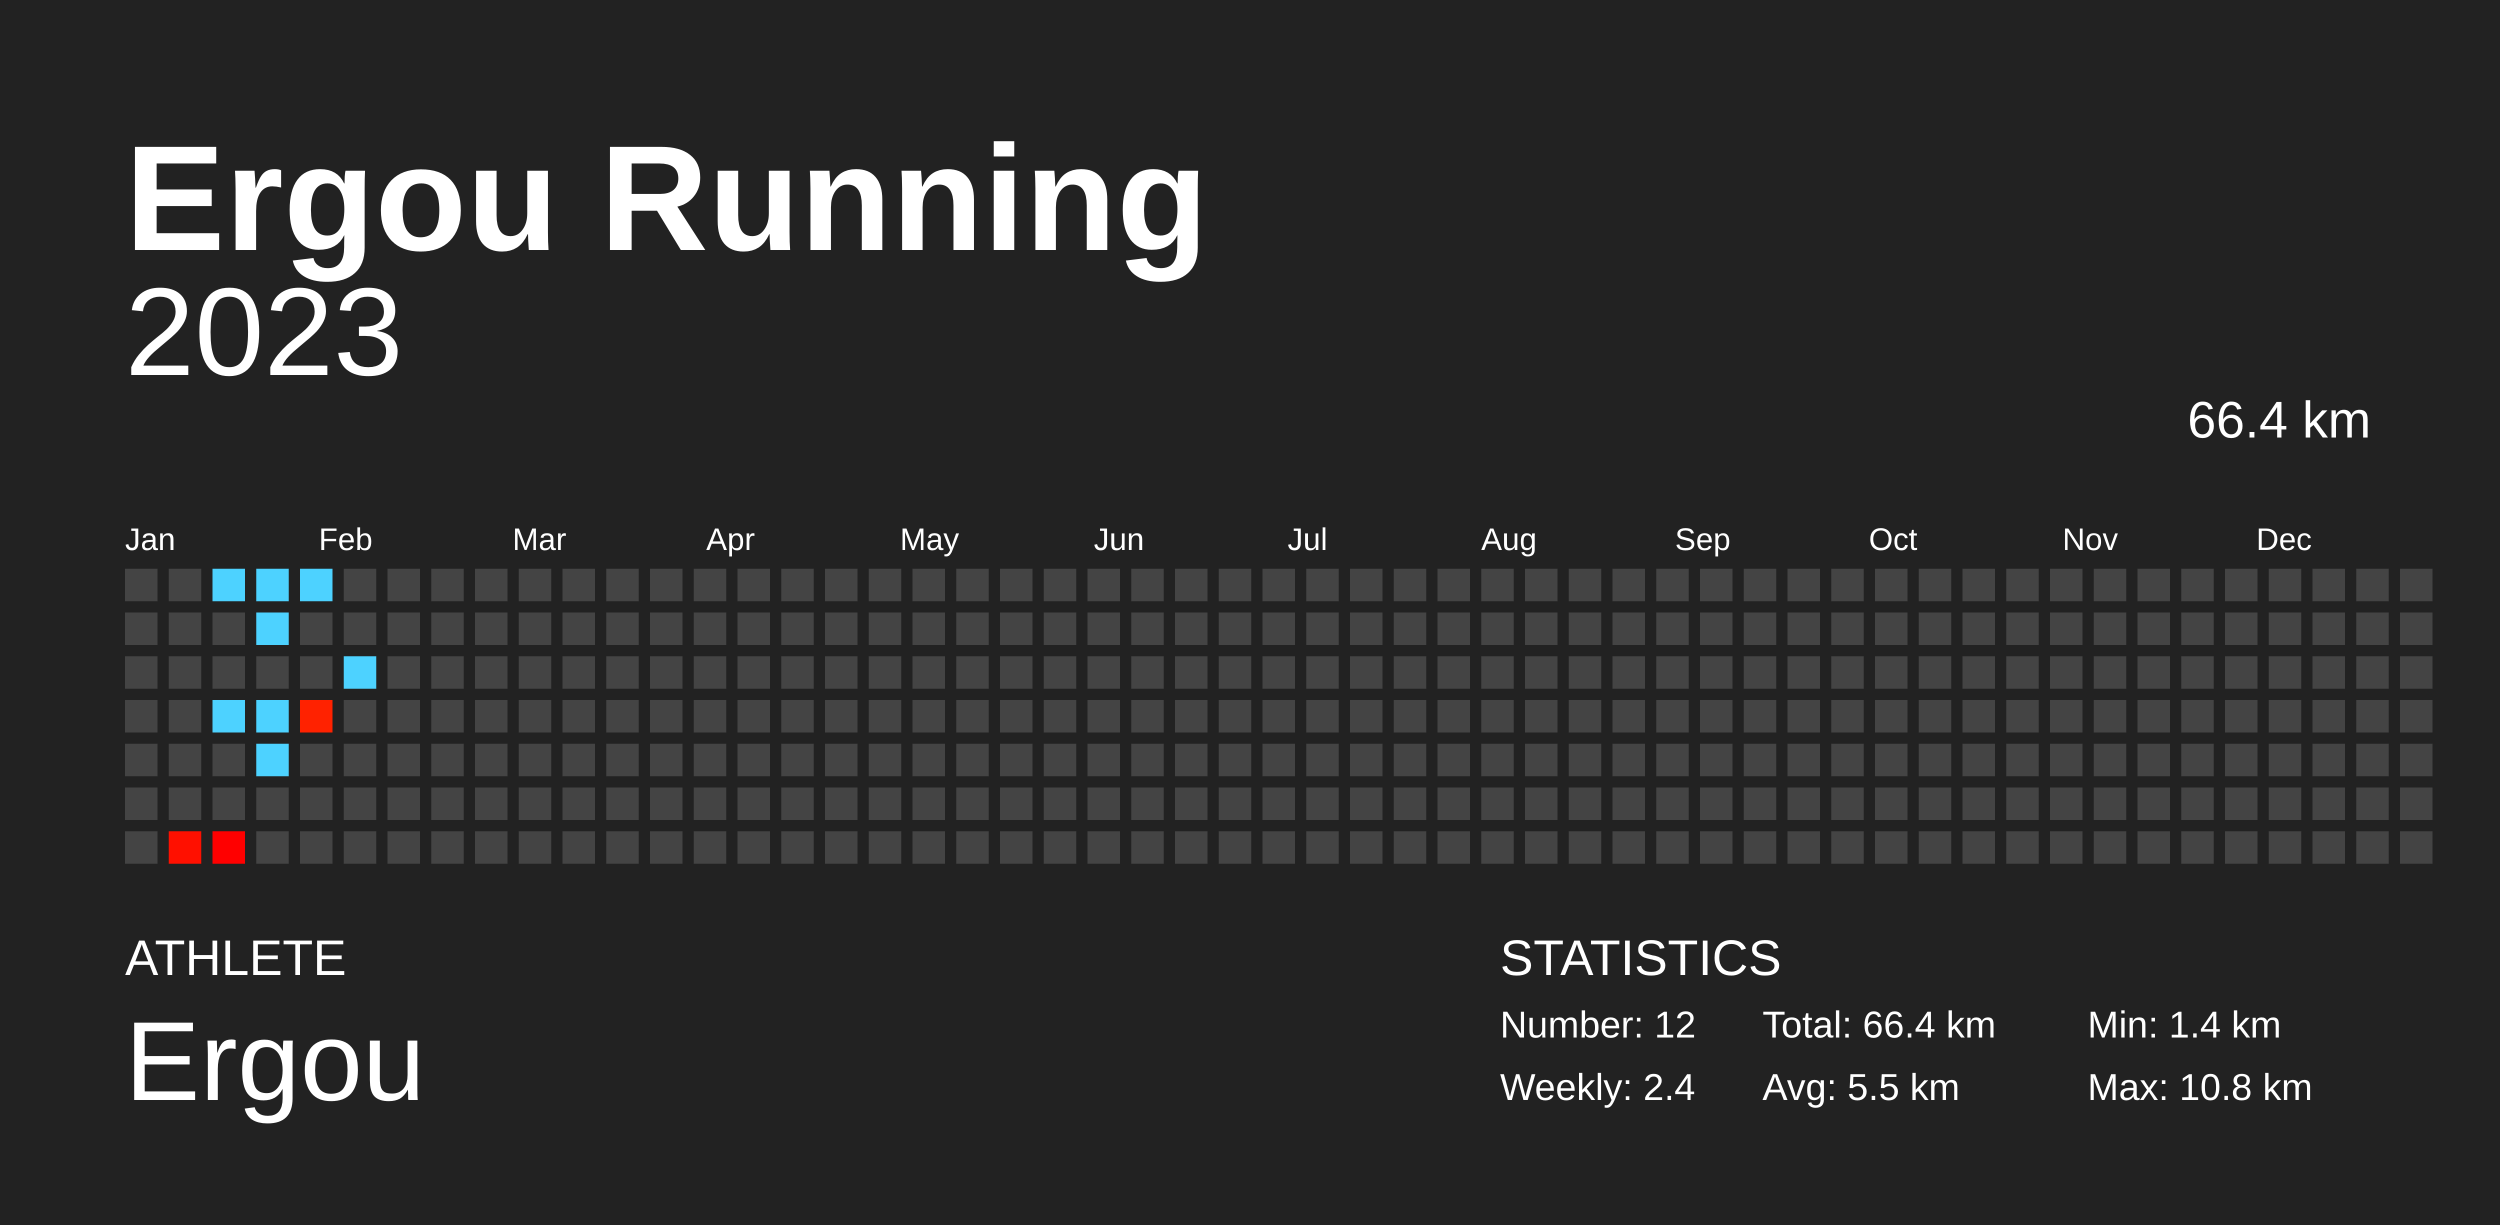
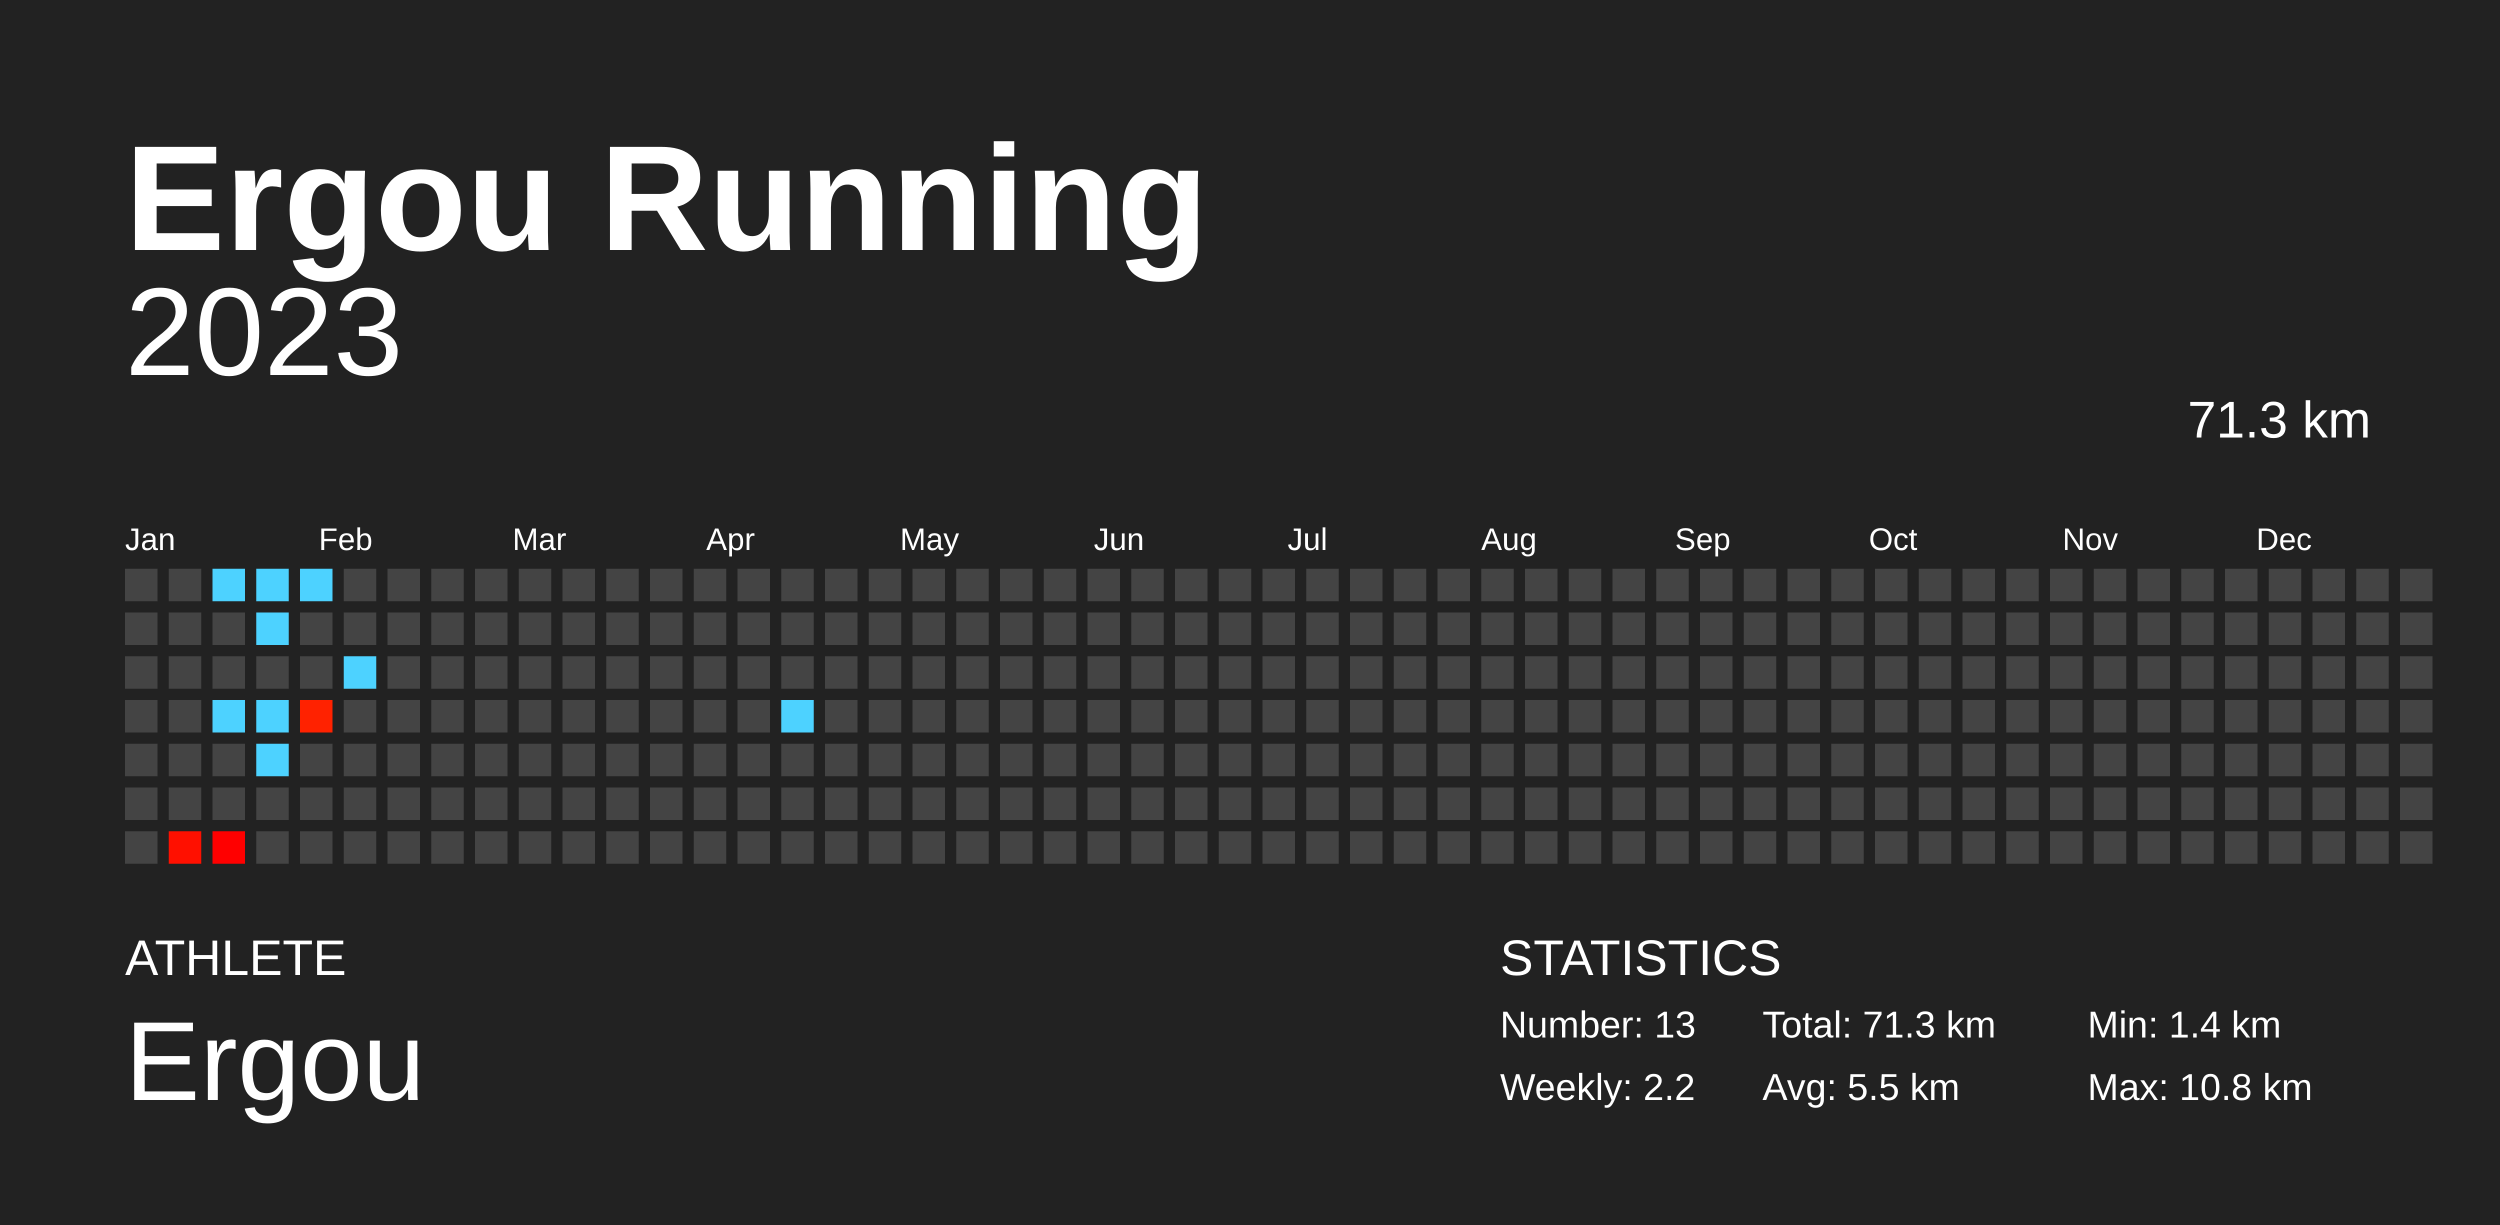
<svg xmlns="http://www.w3.org/2000/svg" baseProfile="full" height="98mm" version="1.1" viewBox="0,0,200,98" width="200mm">
  <defs />
  <rect fill="#222222" height="98" width="200" x="0" y="0" />
  <text fill="#FFFFFF" style="font-size:12px; font-family:Arial; font-weight:bold;" x="10" y="20">Ergou Running</text>
  <text fill="#FFFFFF" style="font-size:4px; font-family:Arial" x="10" y="78">ATHLETE</text>
  <text fill="#FFFFFF" style="font-size:9px; font-family:Arial" x="10" y="88">Ergou</text>
  <text fill="#FFFFFF" style="font-size:4px; font-family:Arial" x="120" y="78">STATISTICS</text>
-   <text fill="#FFFFFF" style="font-size:3px; font-family:Arial" x="120" y="83">Number: 12</text>
-   <text fill="#FFFFFF" style="font-size:3px; font-family:Arial" x="120" y="88">Weekly: 2.4</text>
-   <text fill="#FFFFFF" style="font-size:3px; font-family:Arial" x="141" y="83">Total: 66.4 km</text>
+   <text fill="#FFFFFF" style="font-size:3px; font-family:Arial" x="120" y="83">Number: 13</text>
+   <text fill="#FFFFFF" style="font-size:3px; font-family:Arial" x="120" y="88">Weekly: 2.2</text>
+   <text fill="#FFFFFF" style="font-size:3px; font-family:Arial" x="141" y="83">Total: 71.3 km</text>
  <text fill="#FFFFFF" style="font-size:3px; font-family:Arial" x="141" y="88">Avg: 5.5 km</text>
  <text fill="#FFFFFF" style="font-size:3px; font-family:Arial" x="167" y="83">Min: 1.4 km</text>
  <text fill="#FFFFFF" style="font-size:3px; font-family:Arial" x="167" y="88">Max: 10.8 km</text>
  <text alignment-baseline="hanging" fill="#FFFFFF" style="font-size:10.0px; font-family:Arial;" x="10" y="30">2023</text>
-   <text alignment-baseline="hanging" fill="#FFFFFF" style="font-size:4.125px; font-family:Arial;" x="175" y="35">66.4 km</text>
+   <text alignment-baseline="hanging" fill="#FFFFFF" style="font-size:4.125px; font-family:Arial;" x="175" y="35">71.3 km</text>
  <text fill="#FFFFFF" style="font-size:2.5px; font-family:Arial" x="10.0" y="44">Jan</text>
  <text fill="#FFFFFF" style="font-size:2.5px; font-family:Arial" x="25.5" y="44">Feb</text>
  <text fill="#FFFFFF" style="font-size:2.5px; font-family:Arial" x="41.0" y="44">Mar</text>
  <text fill="#FFFFFF" style="font-size:2.5px; font-family:Arial" x="56.5" y="44">Apr</text>
  <text fill="#FFFFFF" style="font-size:2.5px; font-family:Arial" x="72.0" y="44">May</text>
  <text fill="#FFFFFF" style="font-size:2.5px; font-family:Arial" x="87.5" y="44">Jun</text>
  <text fill="#FFFFFF" style="font-size:2.5px; font-family:Arial" x="103.0" y="44">Jul</text>
  <text fill="#FFFFFF" style="font-size:2.5px; font-family:Arial" x="118.5" y="44">Aug</text>
  <text fill="#FFFFFF" style="font-size:2.5px; font-family:Arial" x="134.0" y="44">Sep</text>
  <text fill="#FFFFFF" style="font-size:2.5px; font-family:Arial" x="149.5" y="44">Oct</text>
  <text fill="#FFFFFF" style="font-size:2.5px; font-family:Arial" x="165.0" y="44">Nov</text>
  <text fill="#FFFFFF" style="font-size:2.5px; font-family:Arial" x="180.5" y="44">Dec</text>
  <rect fill="#444444" height="2.6" width="2.6" x="10.0" y="45.5" />
  <rect fill="#444444" height="2.6" width="2.6" x="10.0" y="49.0" />
  <rect fill="#444444" height="2.6" width="2.6" x="10.0" y="52.5" />
  <rect fill="#444444" height="2.6" width="2.6" x="10.0" y="56.0" />
  <rect fill="#444444" height="2.6" width="2.6" x="10.0" y="59.5" />
  <rect fill="#444444" height="2.6" width="2.6" x="10.0" y="63.0" />
  <rect fill="#444444" height="2.6" width="2.6" x="10.0" y="66.5" />
  <rect fill="#444444" height="2.6" width="2.6" x="13.5" y="45.5" />
  <rect fill="#444444" height="2.6" width="2.6" x="13.5" y="49.0" />
  <rect fill="#444444" height="2.6" width="2.6" x="13.5" y="52.5" />
  <rect fill="#444444" height="2.6" width="2.6" x="13.5" y="56.0" />
  <rect fill="#444444" height="2.6" width="2.6" x="13.5" y="59.5" />
  <rect fill="#444444" height="2.6" width="2.6" x="13.5" y="63.0" />
  <rect fill="#ff1000" height="2.6" width="2.6" x="13.5" y="66.5" />
  <rect fill="#4dd2ff" height="2.6" width="2.6" x="17.0" y="45.5" />
  <rect fill="#444444" height="2.6" width="2.6" x="17.0" y="49.0" />
  <rect fill="#444444" height="2.6" width="2.6" x="17.0" y="52.5" />
  <rect fill="#4dd2ff" height="2.6" width="2.6" x="17.0" y="56.0" />
  <rect fill="#444444" height="2.6" width="2.6" x="17.0" y="59.5" />
  <rect fill="#444444" height="2.6" width="2.6" x="17.0" y="63.0" />
  <rect fill="#ff0000" height="2.6" width="2.6" x="17.0" y="66.5" />
  <rect fill="#4dd2ff" height="2.6" width="2.6" x="20.5" y="45.5" />
  <rect fill="#4dd2ff" height="2.6" width="2.6" x="20.5" y="49.0" />
  <rect fill="#444444" height="2.6" width="2.6" x="20.5" y="52.5" />
  <rect fill="#4dd2ff" height="2.6" width="2.6" x="20.5" y="56.0" />
  <rect fill="#4dd2ff" height="2.6" width="2.6" x="20.5" y="59.5" />
  <rect fill="#444444" height="2.6" width="2.6" x="20.5" y="63.0" />
  <rect fill="#444444" height="2.6" width="2.6" x="20.5" y="66.5" />
  <rect fill="#4dd2ff" height="2.6" width="2.6" x="24.0" y="45.5" />
  <rect fill="#444444" height="2.6" width="2.6" x="24.0" y="49.0" />
  <rect fill="#444444" height="2.6" width="2.6" x="24.0" y="52.5" />
  <rect fill="#ff2200" height="2.6" width="2.6" x="24.0" y="56.0" />
  <rect fill="#444444" height="2.6" width="2.6" x="24.0" y="59.5" />
  <rect fill="#444444" height="2.6" width="2.6" x="24.0" y="63.0" />
  <rect fill="#444444" height="2.6" width="2.6" x="24.0" y="66.5" />
  <rect fill="#444444" height="2.6" width="2.6" x="27.5" y="45.5" />
  <rect fill="#444444" height="2.6" width="2.6" x="27.5" y="49.0" />
  <rect fill="#4dd2ff" height="2.6" width="2.6" x="27.5" y="52.5" />
  <rect fill="#444444" height="2.6" width="2.6" x="27.5" y="56.0" />
  <rect fill="#444444" height="2.6" width="2.6" x="27.5" y="59.5" />
  <rect fill="#444444" height="2.6" width="2.6" x="27.5" y="63.0" />
  <rect fill="#444444" height="2.6" width="2.6" x="27.5" y="66.5" />
  <rect fill="#444444" height="2.6" width="2.6" x="31.0" y="45.5" />
  <rect fill="#444444" height="2.6" width="2.6" x="31.0" y="49.0" />
  <rect fill="#444444" height="2.6" width="2.6" x="31.0" y="52.5" />
  <rect fill="#444444" height="2.6" width="2.6" x="31.0" y="56.0" />
  <rect fill="#444444" height="2.6" width="2.6" x="31.0" y="59.5" />
  <rect fill="#444444" height="2.6" width="2.6" x="31.0" y="63.0" />
  <rect fill="#444444" height="2.6" width="2.6" x="31.0" y="66.5" />
  <rect fill="#444444" height="2.6" width="2.6" x="34.5" y="45.5" />
  <rect fill="#444444" height="2.6" width="2.6" x="34.5" y="49.0" />
  <rect fill="#444444" height="2.6" width="2.6" x="34.5" y="52.5" />
  <rect fill="#444444" height="2.6" width="2.6" x="34.5" y="56.0" />
  <rect fill="#444444" height="2.6" width="2.6" x="34.5" y="59.5" />
  <rect fill="#444444" height="2.6" width="2.6" x="34.5" y="63.0" />
  <rect fill="#444444" height="2.6" width="2.6" x="34.5" y="66.5" />
  <rect fill="#444444" height="2.6" width="2.6" x="38.0" y="45.5" />
  <rect fill="#444444" height="2.6" width="2.6" x="38.0" y="49.0" />
  <rect fill="#444444" height="2.6" width="2.6" x="38.0" y="52.5" />
  <rect fill="#444444" height="2.6" width="2.6" x="38.0" y="56.0" />
  <rect fill="#444444" height="2.6" width="2.6" x="38.0" y="59.5" />
  <rect fill="#444444" height="2.6" width="2.6" x="38.0" y="63.0" />
  <rect fill="#444444" height="2.6" width="2.6" x="38.0" y="66.5" />
  <rect fill="#444444" height="2.6" width="2.6" x="41.5" y="45.5" />
  <rect fill="#444444" height="2.6" width="2.6" x="41.5" y="49.0" />
  <rect fill="#444444" height="2.6" width="2.6" x="41.5" y="52.5" />
  <rect fill="#444444" height="2.6" width="2.6" x="41.5" y="56.0" />
  <rect fill="#444444" height="2.6" width="2.6" x="41.5" y="59.5" />
  <rect fill="#444444" height="2.6" width="2.6" x="41.5" y="63.0" />
  <rect fill="#444444" height="2.6" width="2.6" x="41.5" y="66.5" />
  <rect fill="#444444" height="2.6" width="2.6" x="45.0" y="45.5" />
  <rect fill="#444444" height="2.6" width="2.6" x="45.0" y="49.0" />
  <rect fill="#444444" height="2.6" width="2.6" x="45.0" y="52.5" />
  <rect fill="#444444" height="2.6" width="2.6" x="45.0" y="56.0" />
  <rect fill="#444444" height="2.6" width="2.6" x="45.0" y="59.5" />
  <rect fill="#444444" height="2.6" width="2.6" x="45.0" y="63.0" />
  <rect fill="#444444" height="2.6" width="2.6" x="45.0" y="66.5" />
  <rect fill="#444444" height="2.6" width="2.6" x="48.5" y="45.5" />
  <rect fill="#444444" height="2.6" width="2.6" x="48.5" y="49.0" />
  <rect fill="#444444" height="2.6" width="2.6" x="48.5" y="52.5" />
  <rect fill="#444444" height="2.6" width="2.6" x="48.5" y="56.0" />
  <rect fill="#444444" height="2.6" width="2.6" x="48.5" y="59.5" />
  <rect fill="#444444" height="2.6" width="2.6" x="48.5" y="63.0" />
  <rect fill="#444444" height="2.6" width="2.6" x="48.5" y="66.5" />
  <rect fill="#444444" height="2.6" width="2.6" x="52.0" y="45.5" />
  <rect fill="#444444" height="2.6" width="2.6" x="52.0" y="49.0" />
  <rect fill="#444444" height="2.6" width="2.6" x="52.0" y="52.5" />
  <rect fill="#444444" height="2.6" width="2.6" x="52.0" y="56.0" />
  <rect fill="#444444" height="2.6" width="2.6" x="52.0" y="59.5" />
  <rect fill="#444444" height="2.6" width="2.6" x="52.0" y="63.0" />
  <rect fill="#444444" height="2.6" width="2.6" x="52.0" y="66.5" />
  <rect fill="#444444" height="2.6" width="2.6" x="55.5" y="45.5" />
  <rect fill="#444444" height="2.6" width="2.6" x="55.5" y="49.0" />
  <rect fill="#444444" height="2.6" width="2.6" x="55.5" y="52.5" />
  <rect fill="#444444" height="2.6" width="2.6" x="55.5" y="56.0" />
  <rect fill="#444444" height="2.6" width="2.6" x="55.5" y="59.5" />
  <rect fill="#444444" height="2.6" width="2.6" x="55.5" y="63.0" />
  <rect fill="#444444" height="2.6" width="2.6" x="55.5" y="66.5" />
  <rect fill="#444444" height="2.6" width="2.6" x="59.0" y="45.5" />
  <rect fill="#444444" height="2.6" width="2.6" x="59.0" y="49.0" />
  <rect fill="#444444" height="2.6" width="2.6" x="59.0" y="52.5" />
  <rect fill="#444444" height="2.6" width="2.6" x="59.0" y="56.0" />
  <rect fill="#444444" height="2.6" width="2.6" x="59.0" y="59.5" />
  <rect fill="#444444" height="2.6" width="2.6" x="59.0" y="63.0" />
  <rect fill="#444444" height="2.6" width="2.6" x="59.0" y="66.5" />
  <rect fill="#444444" height="2.6" width="2.6" x="62.5" y="45.5" />
  <rect fill="#444444" height="2.6" width="2.6" x="62.5" y="49.0" />
  <rect fill="#444444" height="2.6" width="2.6" x="62.5" y="52.5" />
-   <rect fill="#444444" height="2.6" width="2.6" x="62.5" y="56.0" />
+   <rect fill="#4dd2ff" height="2.6" width="2.6" x="62.5" y="56.0" />
  <rect fill="#444444" height="2.6" width="2.6" x="62.5" y="59.5" />
  <rect fill="#444444" height="2.6" width="2.6" x="62.5" y="63.0" />
  <rect fill="#444444" height="2.6" width="2.6" x="62.5" y="66.5" />
  <rect fill="#444444" height="2.6" width="2.6" x="66.0" y="45.5" />
  <rect fill="#444444" height="2.6" width="2.6" x="66.0" y="49.0" />
  <rect fill="#444444" height="2.6" width="2.6" x="66.0" y="52.5" />
  <rect fill="#444444" height="2.6" width="2.6" x="66.0" y="56.0" />
  <rect fill="#444444" height="2.6" width="2.6" x="66.0" y="59.5" />
  <rect fill="#444444" height="2.6" width="2.6" x="66.0" y="63.0" />
  <rect fill="#444444" height="2.6" width="2.6" x="66.0" y="66.5" />
  <rect fill="#444444" height="2.6" width="2.6" x="69.5" y="45.5" />
  <rect fill="#444444" height="2.6" width="2.6" x="69.5" y="49.0" />
  <rect fill="#444444" height="2.6" width="2.6" x="69.5" y="52.5" />
  <rect fill="#444444" height="2.6" width="2.6" x="69.5" y="56.0" />
  <rect fill="#444444" height="2.6" width="2.6" x="69.5" y="59.5" />
  <rect fill="#444444" height="2.6" width="2.6" x="69.5" y="63.0" />
  <rect fill="#444444" height="2.6" width="2.6" x="69.5" y="66.5" />
  <rect fill="#444444" height="2.6" width="2.6" x="73.0" y="45.5" />
  <rect fill="#444444" height="2.6" width="2.6" x="73.0" y="49.0" />
  <rect fill="#444444" height="2.6" width="2.6" x="73.0" y="52.5" />
  <rect fill="#444444" height="2.6" width="2.6" x="73.0" y="56.0" />
  <rect fill="#444444" height="2.6" width="2.6" x="73.0" y="59.5" />
  <rect fill="#444444" height="2.6" width="2.6" x="73.0" y="63.0" />
  <rect fill="#444444" height="2.6" width="2.6" x="73.0" y="66.5" />
  <rect fill="#444444" height="2.6" width="2.6" x="76.5" y="45.5" />
  <rect fill="#444444" height="2.6" width="2.6" x="76.5" y="49.0" />
  <rect fill="#444444" height="2.6" width="2.6" x="76.5" y="52.5" />
  <rect fill="#444444" height="2.6" width="2.6" x="76.5" y="56.0" />
  <rect fill="#444444" height="2.6" width="2.6" x="76.5" y="59.5" />
  <rect fill="#444444" height="2.6" width="2.6" x="76.5" y="63.0" />
  <rect fill="#444444" height="2.6" width="2.6" x="76.5" y="66.5" />
  <rect fill="#444444" height="2.6" width="2.6" x="80.0" y="45.5" />
  <rect fill="#444444" height="2.6" width="2.6" x="80.0" y="49.0" />
  <rect fill="#444444" height="2.6" width="2.6" x="80.0" y="52.5" />
  <rect fill="#444444" height="2.6" width="2.6" x="80.0" y="56.0" />
  <rect fill="#444444" height="2.6" width="2.6" x="80.0" y="59.5" />
  <rect fill="#444444" height="2.6" width="2.6" x="80.0" y="63.0" />
  <rect fill="#444444" height="2.6" width="2.6" x="80.0" y="66.5" />
  <rect fill="#444444" height="2.6" width="2.6" x="83.5" y="45.5" />
  <rect fill="#444444" height="2.6" width="2.6" x="83.5" y="49.0" />
  <rect fill="#444444" height="2.6" width="2.6" x="83.5" y="52.5" />
  <rect fill="#444444" height="2.6" width="2.6" x="83.5" y="56.0" />
  <rect fill="#444444" height="2.6" width="2.6" x="83.5" y="59.5" />
  <rect fill="#444444" height="2.6" width="2.6" x="83.5" y="63.0" />
  <rect fill="#444444" height="2.6" width="2.6" x="83.5" y="66.5" />
  <rect fill="#444444" height="2.6" width="2.6" x="87.0" y="45.5" />
  <rect fill="#444444" height="2.6" width="2.6" x="87.0" y="49.0" />
  <rect fill="#444444" height="2.6" width="2.6" x="87.0" y="52.5" />
  <rect fill="#444444" height="2.6" width="2.6" x="87.0" y="56.0" />
  <rect fill="#444444" height="2.6" width="2.6" x="87.0" y="59.5" />
  <rect fill="#444444" height="2.6" width="2.6" x="87.0" y="63.0" />
  <rect fill="#444444" height="2.6" width="2.6" x="87.0" y="66.5" />
  <rect fill="#444444" height="2.6" width="2.6" x="90.5" y="45.5" />
  <rect fill="#444444" height="2.6" width="2.6" x="90.5" y="49.0" />
  <rect fill="#444444" height="2.6" width="2.6" x="90.5" y="52.5" />
  <rect fill="#444444" height="2.6" width="2.6" x="90.5" y="56.0" />
  <rect fill="#444444" height="2.6" width="2.6" x="90.5" y="59.5" />
  <rect fill="#444444" height="2.6" width="2.6" x="90.5" y="63.0" />
  <rect fill="#444444" height="2.6" width="2.6" x="90.5" y="66.5" />
  <rect fill="#444444" height="2.6" width="2.6" x="94.0" y="45.5" />
  <rect fill="#444444" height="2.6" width="2.6" x="94.0" y="49.0" />
  <rect fill="#444444" height="2.6" width="2.6" x="94.0" y="52.5" />
  <rect fill="#444444" height="2.6" width="2.6" x="94.0" y="56.0" />
  <rect fill="#444444" height="2.6" width="2.6" x="94.0" y="59.5" />
  <rect fill="#444444" height="2.6" width="2.6" x="94.0" y="63.0" />
  <rect fill="#444444" height="2.6" width="2.6" x="94.0" y="66.5" />
  <rect fill="#444444" height="2.6" width="2.6" x="97.5" y="45.5" />
  <rect fill="#444444" height="2.6" width="2.6" x="97.5" y="49.0" />
  <rect fill="#444444" height="2.6" width="2.6" x="97.5" y="52.5" />
  <rect fill="#444444" height="2.6" width="2.6" x="97.5" y="56.0" />
  <rect fill="#444444" height="2.6" width="2.6" x="97.5" y="59.5" />
  <rect fill="#444444" height="2.6" width="2.6" x="97.5" y="63.0" />
  <rect fill="#444444" height="2.6" width="2.6" x="97.5" y="66.5" />
  <rect fill="#444444" height="2.6" width="2.6" x="101.0" y="45.5" />
  <rect fill="#444444" height="2.6" width="2.6" x="101.0" y="49.0" />
  <rect fill="#444444" height="2.6" width="2.6" x="101.0" y="52.5" />
  <rect fill="#444444" height="2.6" width="2.6" x="101.0" y="56.0" />
  <rect fill="#444444" height="2.6" width="2.6" x="101.0" y="59.5" />
  <rect fill="#444444" height="2.6" width="2.6" x="101.0" y="63.0" />
  <rect fill="#444444" height="2.6" width="2.6" x="101.0" y="66.5" />
  <rect fill="#444444" height="2.6" width="2.6" x="104.5" y="45.5" />
  <rect fill="#444444" height="2.6" width="2.6" x="104.5" y="49.0" />
  <rect fill="#444444" height="2.6" width="2.6" x="104.5" y="52.5" />
  <rect fill="#444444" height="2.6" width="2.6" x="104.5" y="56.0" />
  <rect fill="#444444" height="2.6" width="2.6" x="104.5" y="59.5" />
  <rect fill="#444444" height="2.6" width="2.6" x="104.5" y="63.0" />
  <rect fill="#444444" height="2.6" width="2.6" x="104.5" y="66.5" />
  <rect fill="#444444" height="2.6" width="2.6" x="108.0" y="45.5" />
  <rect fill="#444444" height="2.6" width="2.6" x="108.0" y="49.0" />
  <rect fill="#444444" height="2.6" width="2.6" x="108.0" y="52.5" />
  <rect fill="#444444" height="2.6" width="2.6" x="108.0" y="56.0" />
  <rect fill="#444444" height="2.6" width="2.6" x="108.0" y="59.5" />
  <rect fill="#444444" height="2.6" width="2.6" x="108.0" y="63.0" />
  <rect fill="#444444" height="2.6" width="2.6" x="108.0" y="66.5" />
  <rect fill="#444444" height="2.6" width="2.6" x="111.5" y="45.5" />
  <rect fill="#444444" height="2.6" width="2.6" x="111.5" y="49.0" />
  <rect fill="#444444" height="2.6" width="2.6" x="111.5" y="52.5" />
  <rect fill="#444444" height="2.6" width="2.6" x="111.5" y="56.0" />
  <rect fill="#444444" height="2.6" width="2.6" x="111.5" y="59.5" />
  <rect fill="#444444" height="2.6" width="2.6" x="111.5" y="63.0" />
  <rect fill="#444444" height="2.6" width="2.6" x="111.5" y="66.5" />
  <rect fill="#444444" height="2.6" width="2.6" x="115.0" y="45.5" />
  <rect fill="#444444" height="2.6" width="2.6" x="115.0" y="49.0" />
  <rect fill="#444444" height="2.6" width="2.6" x="115.0" y="52.5" />
  <rect fill="#444444" height="2.6" width="2.6" x="115.0" y="56.0" />
  <rect fill="#444444" height="2.6" width="2.6" x="115.0" y="59.5" />
  <rect fill="#444444" height="2.6" width="2.6" x="115.0" y="63.0" />
  <rect fill="#444444" height="2.6" width="2.6" x="115.0" y="66.5" />
  <rect fill="#444444" height="2.6" width="2.6" x="118.5" y="45.5" />
  <rect fill="#444444" height="2.6" width="2.6" x="118.5" y="49.0" />
  <rect fill="#444444" height="2.6" width="2.6" x="118.5" y="52.5" />
  <rect fill="#444444" height="2.6" width="2.6" x="118.5" y="56.0" />
  <rect fill="#444444" height="2.6" width="2.6" x="118.5" y="59.5" />
  <rect fill="#444444" height="2.6" width="2.6" x="118.5" y="63.0" />
  <rect fill="#444444" height="2.6" width="2.6" x="118.5" y="66.5" />
  <rect fill="#444444" height="2.6" width="2.6" x="122.0" y="45.5" />
  <rect fill="#444444" height="2.6" width="2.6" x="122.0" y="49.0" />
  <rect fill="#444444" height="2.6" width="2.6" x="122.0" y="52.5" />
  <rect fill="#444444" height="2.6" width="2.6" x="122.0" y="56.0" />
  <rect fill="#444444" height="2.6" width="2.6" x="122.0" y="59.5" />
  <rect fill="#444444" height="2.6" width="2.6" x="122.0" y="63.0" />
  <rect fill="#444444" height="2.6" width="2.6" x="122.0" y="66.5" />
  <rect fill="#444444" height="2.6" width="2.6" x="125.5" y="45.5" />
  <rect fill="#444444" height="2.6" width="2.6" x="125.5" y="49.0" />
  <rect fill="#444444" height="2.6" width="2.6" x="125.5" y="52.5" />
  <rect fill="#444444" height="2.6" width="2.6" x="125.5" y="56.0" />
  <rect fill="#444444" height="2.6" width="2.6" x="125.5" y="59.5" />
  <rect fill="#444444" height="2.6" width="2.6" x="125.5" y="63.0" />
  <rect fill="#444444" height="2.6" width="2.6" x="125.5" y="66.5" />
  <rect fill="#444444" height="2.6" width="2.6" x="129.0" y="45.5" />
  <rect fill="#444444" height="2.6" width="2.6" x="129.0" y="49.0" />
  <rect fill="#444444" height="2.6" width="2.6" x="129.0" y="52.5" />
  <rect fill="#444444" height="2.6" width="2.6" x="129.0" y="56.0" />
  <rect fill="#444444" height="2.6" width="2.6" x="129.0" y="59.5" />
  <rect fill="#444444" height="2.6" width="2.6" x="129.0" y="63.0" />
  <rect fill="#444444" height="2.6" width="2.6" x="129.0" y="66.5" />
  <rect fill="#444444" height="2.6" width="2.6" x="132.5" y="45.5" />
  <rect fill="#444444" height="2.6" width="2.6" x="132.5" y="49.0" />
  <rect fill="#444444" height="2.6" width="2.6" x="132.5" y="52.5" />
  <rect fill="#444444" height="2.6" width="2.6" x="132.5" y="56.0" />
  <rect fill="#444444" height="2.6" width="2.6" x="132.5" y="59.5" />
  <rect fill="#444444" height="2.6" width="2.6" x="132.5" y="63.0" />
  <rect fill="#444444" height="2.6" width="2.6" x="132.5" y="66.5" />
  <rect fill="#444444" height="2.6" width="2.6" x="136.0" y="45.5" />
  <rect fill="#444444" height="2.6" width="2.6" x="136.0" y="49.0" />
  <rect fill="#444444" height="2.6" width="2.6" x="136.0" y="52.5" />
  <rect fill="#444444" height="2.6" width="2.6" x="136.0" y="56.0" />
  <rect fill="#444444" height="2.6" width="2.6" x="136.0" y="59.5" />
  <rect fill="#444444" height="2.6" width="2.6" x="136.0" y="63.0" />
  <rect fill="#444444" height="2.6" width="2.6" x="136.0" y="66.5" />
  <rect fill="#444444" height="2.6" width="2.6" x="139.5" y="45.5" />
  <rect fill="#444444" height="2.6" width="2.6" x="139.5" y="49.0" />
  <rect fill="#444444" height="2.6" width="2.6" x="139.5" y="52.5" />
  <rect fill="#444444" height="2.6" width="2.6" x="139.5" y="56.0" />
  <rect fill="#444444" height="2.6" width="2.6" x="139.5" y="59.5" />
  <rect fill="#444444" height="2.6" width="2.6" x="139.5" y="63.0" />
  <rect fill="#444444" height="2.6" width="2.6" x="139.5" y="66.5" />
  <rect fill="#444444" height="2.6" width="2.6" x="143.0" y="45.5" />
  <rect fill="#444444" height="2.6" width="2.6" x="143.0" y="49.0" />
  <rect fill="#444444" height="2.6" width="2.6" x="143.0" y="52.5" />
  <rect fill="#444444" height="2.6" width="2.6" x="143.0" y="56.0" />
  <rect fill="#444444" height="2.6" width="2.6" x="143.0" y="59.5" />
  <rect fill="#444444" height="2.6" width="2.6" x="143.0" y="63.0" />
  <rect fill="#444444" height="2.6" width="2.6" x="143.0" y="66.5" />
  <rect fill="#444444" height="2.6" width="2.6" x="146.5" y="45.5" />
  <rect fill="#444444" height="2.6" width="2.6" x="146.5" y="49.0" />
  <rect fill="#444444" height="2.6" width="2.6" x="146.5" y="52.5" />
  <rect fill="#444444" height="2.6" width="2.6" x="146.5" y="56.0" />
  <rect fill="#444444" height="2.6" width="2.6" x="146.5" y="59.5" />
  <rect fill="#444444" height="2.6" width="2.6" x="146.5" y="63.0" />
  <rect fill="#444444" height="2.6" width="2.6" x="146.5" y="66.5" />
  <rect fill="#444444" height="2.6" width="2.6" x="150.0" y="45.5" />
  <rect fill="#444444" height="2.6" width="2.6" x="150.0" y="49.0" />
  <rect fill="#444444" height="2.6" width="2.6" x="150.0" y="52.5" />
  <rect fill="#444444" height="2.6" width="2.6" x="150.0" y="56.0" />
  <rect fill="#444444" height="2.6" width="2.6" x="150.0" y="59.5" />
  <rect fill="#444444" height="2.6" width="2.6" x="150.0" y="63.0" />
  <rect fill="#444444" height="2.6" width="2.6" x="150.0" y="66.5" />
  <rect fill="#444444" height="2.6" width="2.6" x="153.5" y="45.5" />
  <rect fill="#444444" height="2.6" width="2.6" x="153.5" y="49.0" />
  <rect fill="#444444" height="2.6" width="2.6" x="153.5" y="52.5" />
  <rect fill="#444444" height="2.6" width="2.6" x="153.5" y="56.0" />
  <rect fill="#444444" height="2.6" width="2.6" x="153.5" y="59.5" />
  <rect fill="#444444" height="2.6" width="2.6" x="153.5" y="63.0" />
  <rect fill="#444444" height="2.6" width="2.6" x="153.5" y="66.5" />
  <rect fill="#444444" height="2.6" width="2.6" x="157.0" y="45.5" />
  <rect fill="#444444" height="2.6" width="2.6" x="157.0" y="49.0" />
  <rect fill="#444444" height="2.6" width="2.6" x="157.0" y="52.5" />
  <rect fill="#444444" height="2.6" width="2.6" x="157.0" y="56.0" />
  <rect fill="#444444" height="2.6" width="2.6" x="157.0" y="59.5" />
  <rect fill="#444444" height="2.6" width="2.6" x="157.0" y="63.0" />
  <rect fill="#444444" height="2.6" width="2.6" x="157.0" y="66.5" />
  <rect fill="#444444" height="2.6" width="2.6" x="160.5" y="45.5" />
  <rect fill="#444444" height="2.6" width="2.6" x="160.5" y="49.0" />
  <rect fill="#444444" height="2.6" width="2.6" x="160.5" y="52.5" />
  <rect fill="#444444" height="2.6" width="2.6" x="160.5" y="56.0" />
  <rect fill="#444444" height="2.6" width="2.6" x="160.5" y="59.5" />
  <rect fill="#444444" height="2.6" width="2.6" x="160.5" y="63.0" />
  <rect fill="#444444" height="2.6" width="2.6" x="160.5" y="66.5" />
  <rect fill="#444444" height="2.6" width="2.6" x="164.0" y="45.5" />
  <rect fill="#444444" height="2.6" width="2.6" x="164.0" y="49.0" />
  <rect fill="#444444" height="2.6" width="2.6" x="164.0" y="52.5" />
  <rect fill="#444444" height="2.6" width="2.6" x="164.0" y="56.0" />
  <rect fill="#444444" height="2.6" width="2.6" x="164.0" y="59.5" />
  <rect fill="#444444" height="2.6" width="2.6" x="164.0" y="63.0" />
  <rect fill="#444444" height="2.6" width="2.6" x="164.0" y="66.5" />
  <rect fill="#444444" height="2.6" width="2.6" x="167.5" y="45.5" />
  <rect fill="#444444" height="2.6" width="2.6" x="167.5" y="49.0" />
  <rect fill="#444444" height="2.6" width="2.6" x="167.5" y="52.5" />
  <rect fill="#444444" height="2.6" width="2.6" x="167.5" y="56.0" />
  <rect fill="#444444" height="2.6" width="2.6" x="167.5" y="59.5" />
  <rect fill="#444444" height="2.6" width="2.6" x="167.5" y="63.0" />
  <rect fill="#444444" height="2.6" width="2.6" x="167.5" y="66.5" />
  <rect fill="#444444" height="2.6" width="2.6" x="171.0" y="45.5" />
  <rect fill="#444444" height="2.6" width="2.6" x="171.0" y="49.0" />
  <rect fill="#444444" height="2.6" width="2.6" x="171.0" y="52.5" />
  <rect fill="#444444" height="2.6" width="2.6" x="171.0" y="56.0" />
  <rect fill="#444444" height="2.6" width="2.6" x="171.0" y="59.5" />
  <rect fill="#444444" height="2.6" width="2.6" x="171.0" y="63.0" />
  <rect fill="#444444" height="2.6" width="2.6" x="171.0" y="66.5" />
  <rect fill="#444444" height="2.6" width="2.6" x="174.5" y="45.5" />
  <rect fill="#444444" height="2.6" width="2.6" x="174.5" y="49.0" />
  <rect fill="#444444" height="2.6" width="2.6" x="174.5" y="52.5" />
  <rect fill="#444444" height="2.6" width="2.6" x="174.5" y="56.0" />
  <rect fill="#444444" height="2.6" width="2.6" x="174.5" y="59.5" />
  <rect fill="#444444" height="2.6" width="2.6" x="174.5" y="63.0" />
  <rect fill="#444444" height="2.6" width="2.6" x="174.5" y="66.5" />
  <rect fill="#444444" height="2.6" width="2.6" x="178.0" y="45.5" />
  <rect fill="#444444" height="2.6" width="2.6" x="178.0" y="49.0" />
  <rect fill="#444444" height="2.6" width="2.6" x="178.0" y="52.5" />
  <rect fill="#444444" height="2.6" width="2.6" x="178.0" y="56.0" />
  <rect fill="#444444" height="2.6" width="2.6" x="178.0" y="59.5" />
  <rect fill="#444444" height="2.6" width="2.6" x="178.0" y="63.0" />
  <rect fill="#444444" height="2.6" width="2.6" x="178.0" y="66.5" />
  <rect fill="#444444" height="2.6" width="2.6" x="181.5" y="45.5" />
  <rect fill="#444444" height="2.6" width="2.6" x="181.5" y="49.0" />
  <rect fill="#444444" height="2.6" width="2.6" x="181.5" y="52.5" />
  <rect fill="#444444" height="2.6" width="2.6" x="181.5" y="56.0" />
  <rect fill="#444444" height="2.6" width="2.6" x="181.5" y="59.5" />
  <rect fill="#444444" height="2.6" width="2.6" x="181.5" y="63.0" />
  <rect fill="#444444" height="2.6" width="2.6" x="181.5" y="66.5" />
  <rect fill="#444444" height="2.6" width="2.6" x="185.0" y="45.5" />
  <rect fill="#444444" height="2.6" width="2.6" x="185.0" y="49.0" />
  <rect fill="#444444" height="2.6" width="2.6" x="185.0" y="52.5" />
  <rect fill="#444444" height="2.6" width="2.6" x="185.0" y="56.0" />
  <rect fill="#444444" height="2.6" width="2.6" x="185.0" y="59.5" />
  <rect fill="#444444" height="2.6" width="2.6" x="185.0" y="63.0" />
  <rect fill="#444444" height="2.6" width="2.6" x="185.0" y="66.5" />
  <rect fill="#444444" height="2.6" width="2.6" x="188.5" y="45.5" />
  <rect fill="#444444" height="2.6" width="2.6" x="188.5" y="49.0" />
  <rect fill="#444444" height="2.6" width="2.6" x="188.5" y="52.5" />
  <rect fill="#444444" height="2.6" width="2.6" x="188.5" y="56.0" />
  <rect fill="#444444" height="2.6" width="2.6" x="188.5" y="59.5" />
  <rect fill="#444444" height="2.6" width="2.6" x="188.5" y="63.0" />
  <rect fill="#444444" height="2.6" width="2.6" x="188.5" y="66.5" />
  <rect fill="#444444" height="2.6" width="2.6" x="192.0" y="45.5" />
  <rect fill="#444444" height="2.6" width="2.6" x="192.0" y="49.0" />
  <rect fill="#444444" height="2.6" width="2.6" x="192.0" y="52.5" />
  <rect fill="#444444" height="2.6" width="2.6" x="192.0" y="56.0" />
  <rect fill="#444444" height="2.6" width="2.6" x="192.0" y="59.5" />
  <rect fill="#444444" height="2.6" width="2.6" x="192.0" y="63.0" />
  <rect fill="#444444" height="2.6" width="2.6" x="192.0" y="66.5" />
</svg>
